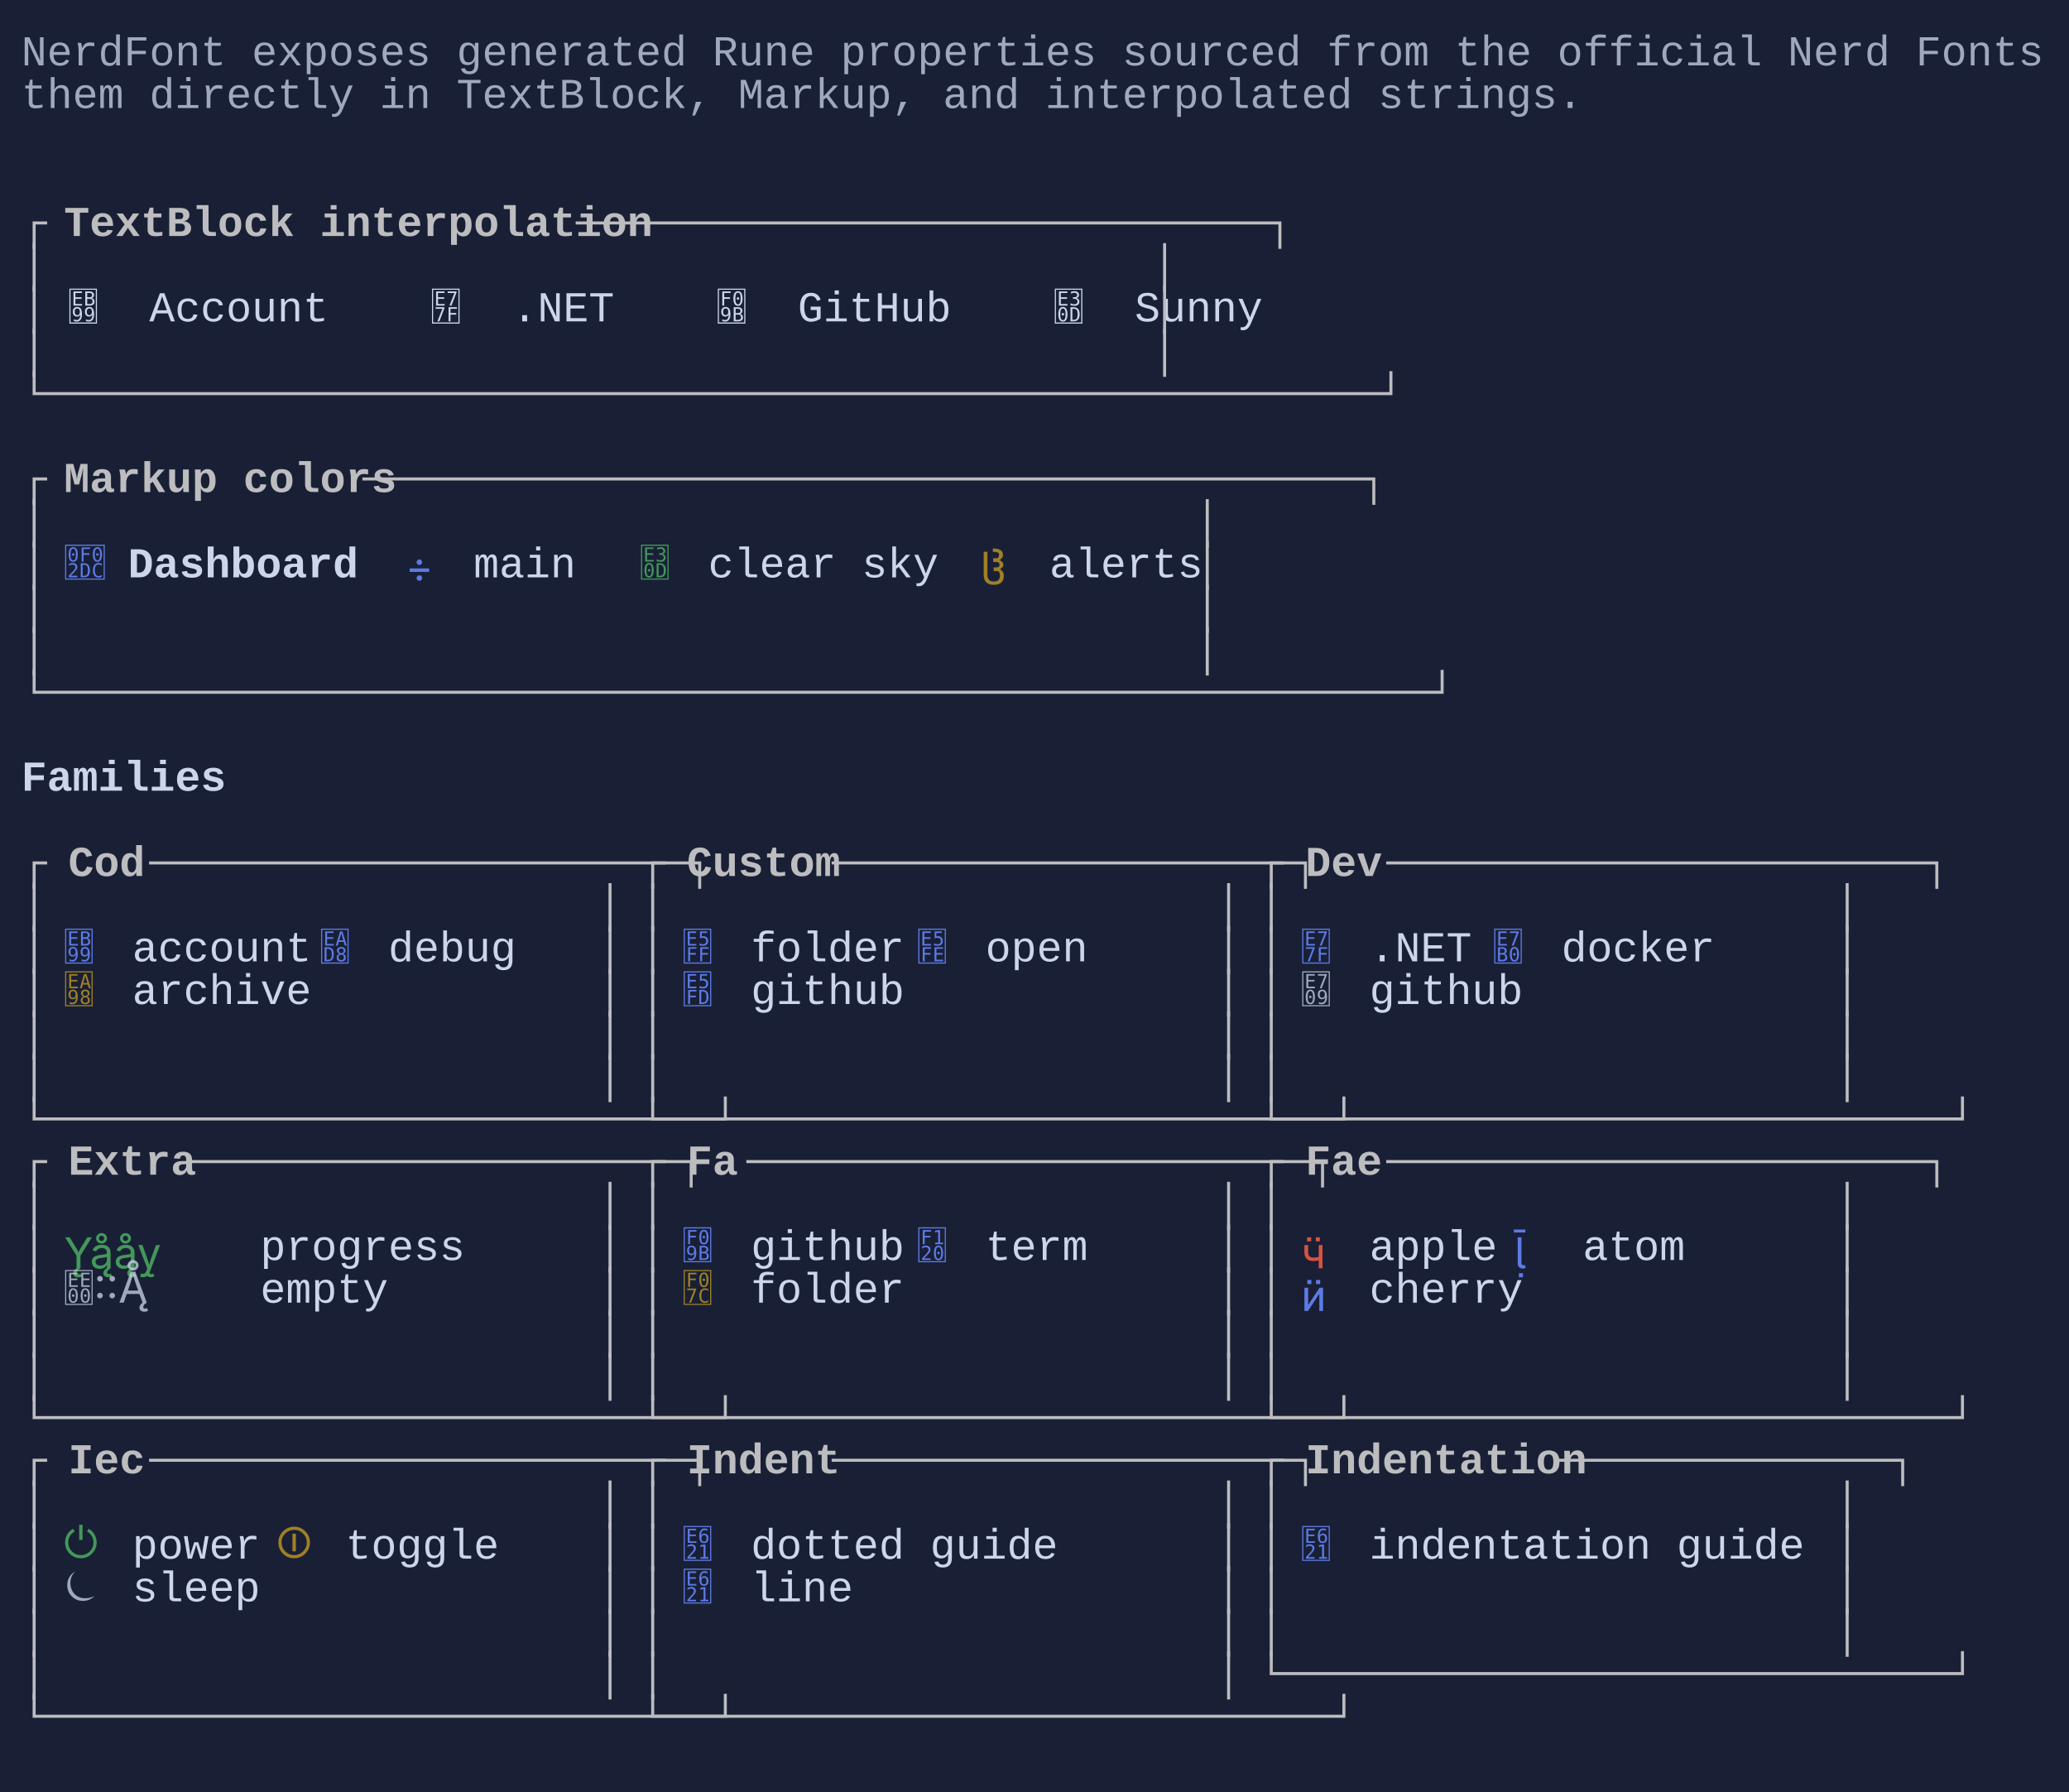
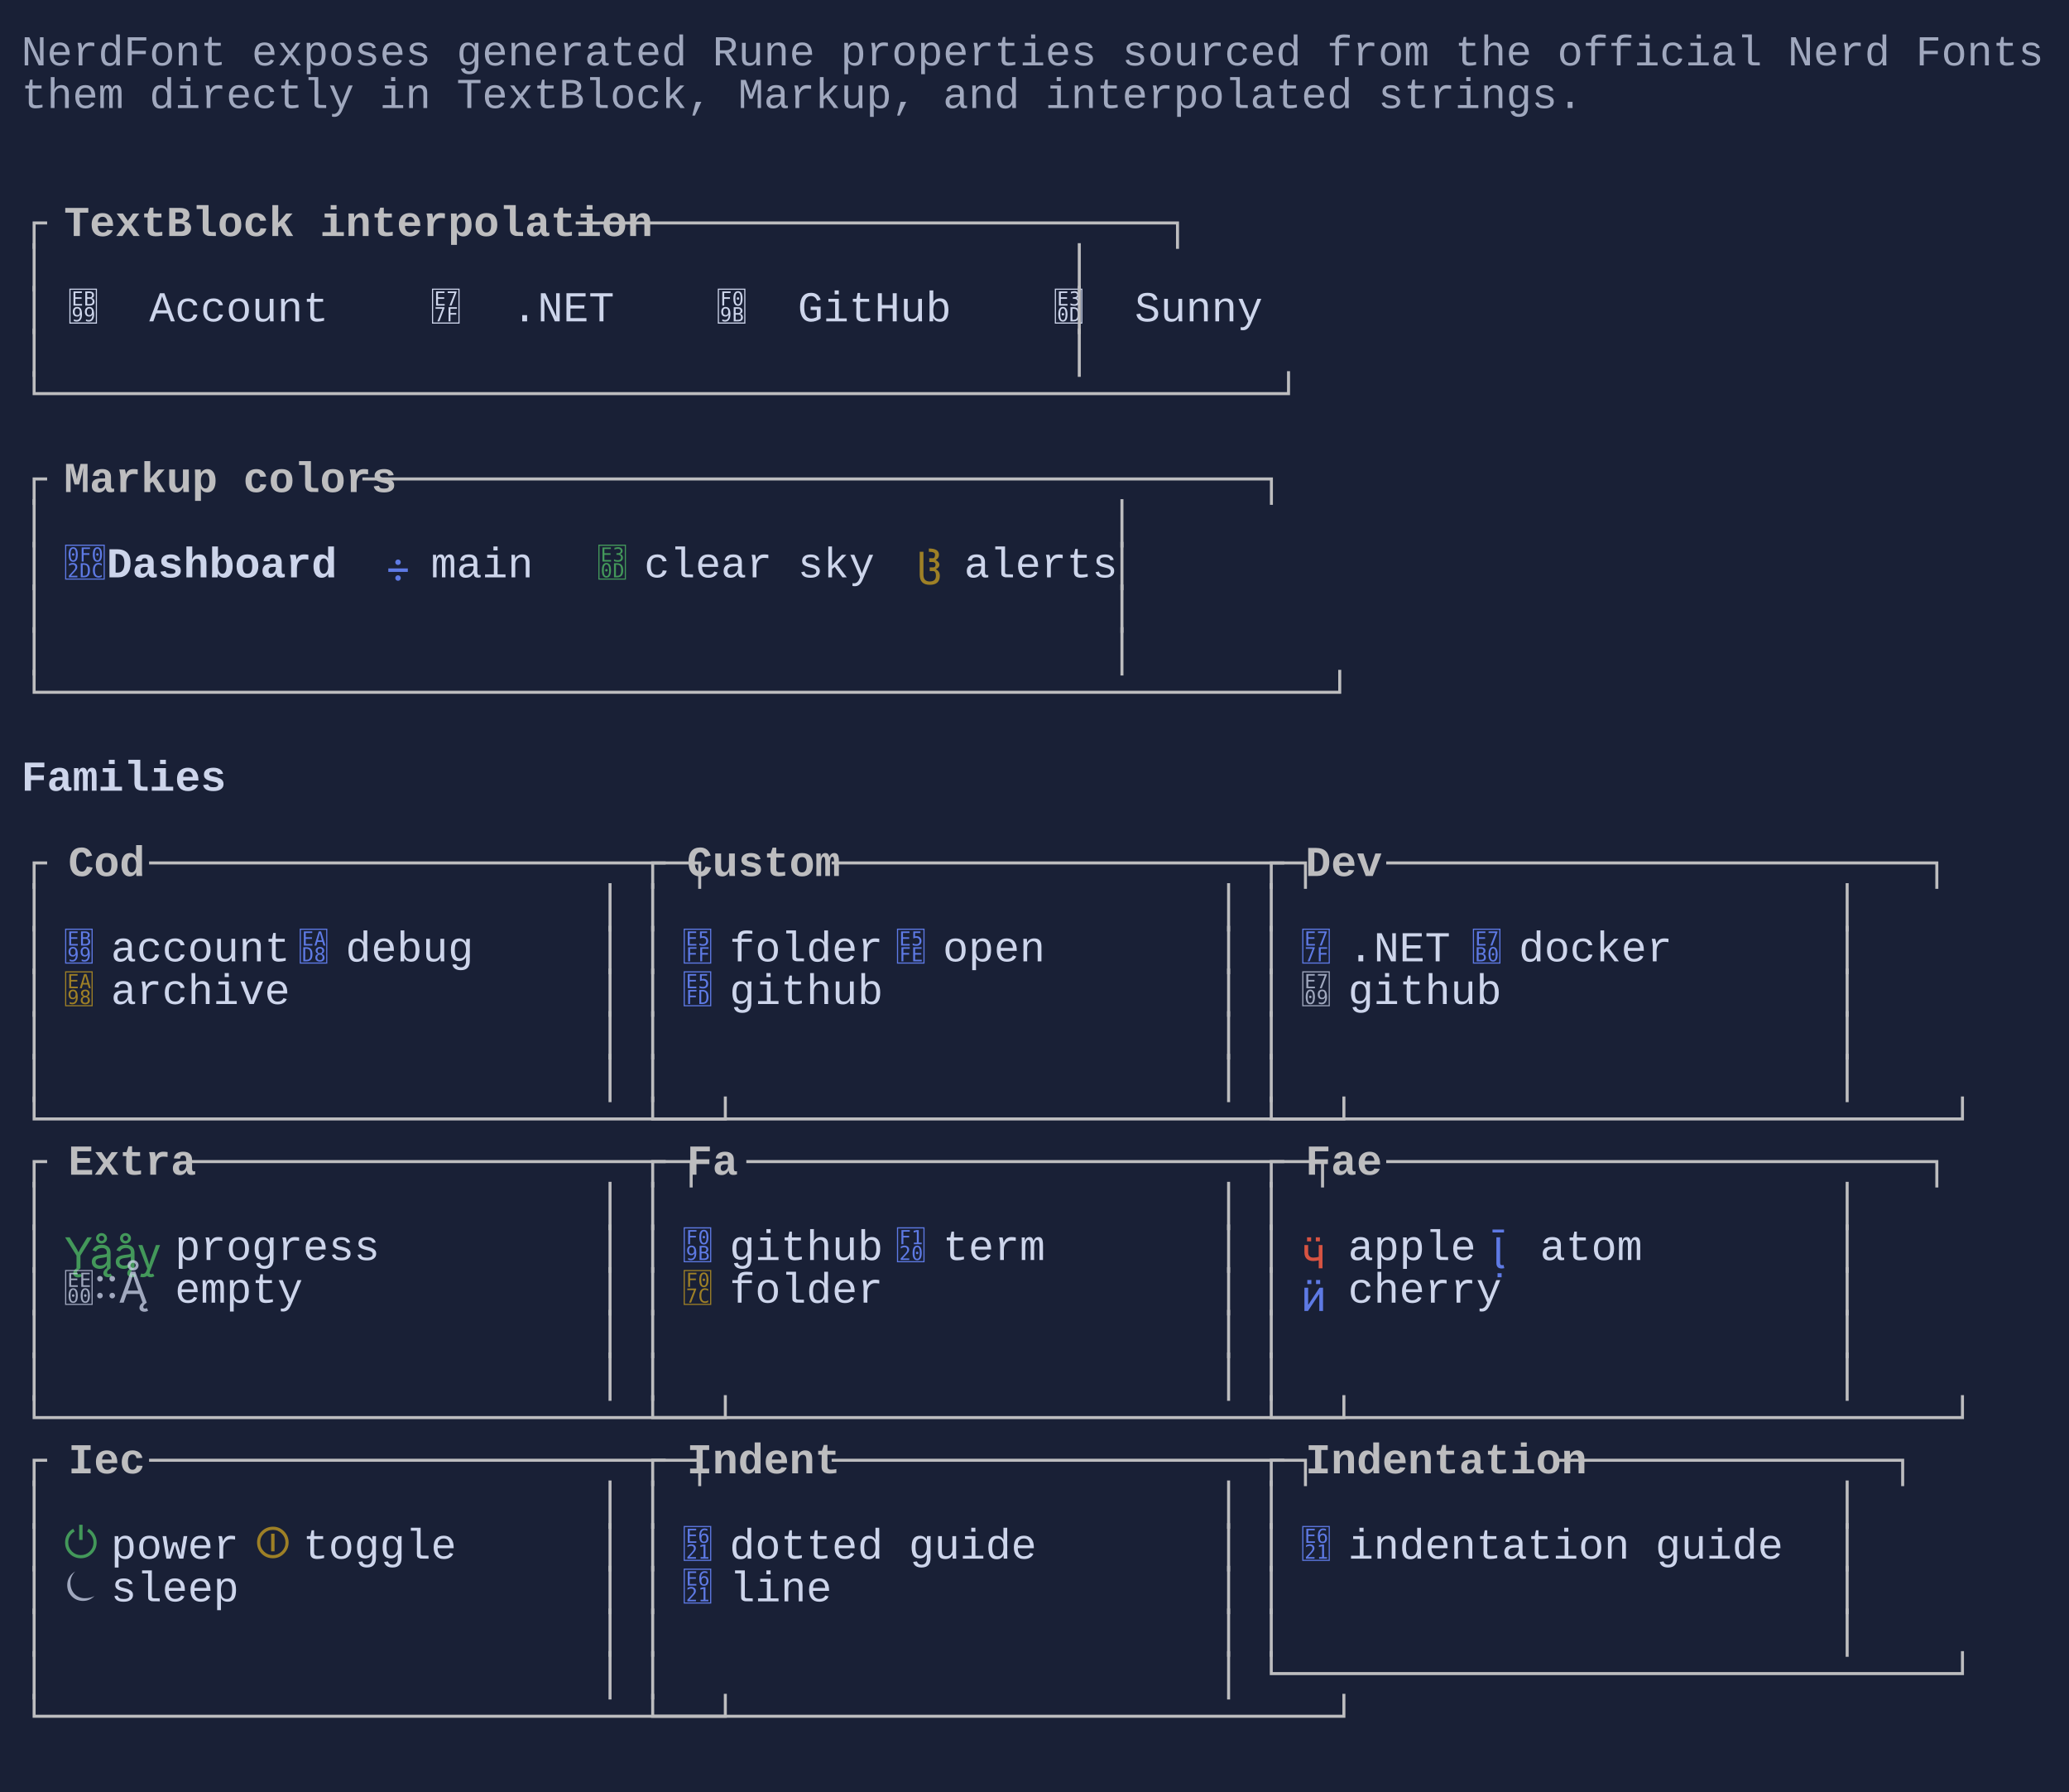
<svg xmlns="http://www.w3.org/2000/svg" viewBox="0 0 873 756" width="873" height="756" shape-rendering="crispEdges">
  <style>.t{font-family:ui-monospace, SFMono-Regular, Menlo, Monaco, Consolas, "Liberation Mono", "Courier New", monospace;font-size:18px;dominant-baseline:text-before-edge;white-space:pre;font-variant-ligatures:none;font-kerning:none;font-feature-settings:"liga" 0,"calt" 0;letter-spacing:0}</style>
  <rect x="0" y="0" width="873" height="756" fill="rgb(25,32,54)" />
  <text class="t" x="9" y="18" fill="rgb(205,213,235)" textLength="855" lengthAdjust="spacing" opacity="0.75" xml:space="preserve">NerdFont exposes generated Rune properties sourced from the official Nerd Fonts glyph list. Use</text>
  <text class="t" x="9" y="36" fill="rgb(205,213,235)" textLength="549" lengthAdjust="spacing" opacity="0.75" xml:space="preserve">them directly in TextBlock, Markup, and interpolated strings.</text>
  <text class="t" x="9" y="90" fill="rgb(189,189,191)" textLength="9" lengthAdjust="spacing" xml:space="preserve">┌</text>
  <text class="t" x="27" y="90" fill="rgb(189,189,191)" textLength="207" lengthAdjust="spacing" font-weight="700" xml:space="preserve">TextBlock interpolation</text>
-   <text class="t" x="243" y="90" fill="rgb(189,189,191)" textLength="252" lengthAdjust="spacing" xml:space="preserve">───────────────────────────┐</text>
+   <text class="t" x="243" y="90" fill="rgb(189,189,191)" textLength="216" lengthAdjust="spacing" xml:space="preserve">───────────────────────┐</text>
  <text class="t" x="9" y="108" fill="rgb(189,189,191)" textLength="9" lengthAdjust="spacing" xml:space="preserve">│</text>
-   <text class="t" x="486" y="108" fill="rgb(189,189,191)" textLength="9" lengthAdjust="spacing" xml:space="preserve">│</text>
+   <text class="t" x="450" y="108" fill="rgb(189,189,191)" textLength="9" lengthAdjust="spacing" xml:space="preserve">│</text>
  <text class="t" x="9" y="126" fill="rgb(189,189,191)" textLength="9" lengthAdjust="spacing" xml:space="preserve">│</text>
-   <text class="t" x="18" y="126" fill="rgb(205,213,235)" textLength="468" lengthAdjust="spacing" xml:space="preserve">   Account      .NET      GitHub      Sunny </text>
-   <text class="t" x="486" y="126" fill="rgb(189,189,191)" textLength="9" lengthAdjust="spacing" xml:space="preserve">│</text>
+   <text class="t" x="18" y="126" fill="rgb(205,213,235)" textLength="432" lengthAdjust="spacing" xml:space="preserve">   Account      .NET      GitHub      Sunny </text>
+   <text class="t" x="450" y="126" fill="rgb(189,189,191)" textLength="9" lengthAdjust="spacing" xml:space="preserve">│</text>
  <text class="t" x="9" y="144" fill="rgb(189,189,191)" textLength="9" lengthAdjust="spacing" xml:space="preserve">│</text>
-   <text class="t" x="486" y="144" fill="rgb(189,189,191)" textLength="9" lengthAdjust="spacing" xml:space="preserve">│</text>
-   <text class="t" x="9" y="162" fill="rgb(189,189,191)" textLength="486" lengthAdjust="spacing" xml:space="preserve">└────────────────────────────────────────────────────┘</text>
+   <text class="t" x="450" y="144" fill="rgb(189,189,191)" textLength="9" lengthAdjust="spacing" xml:space="preserve">│</text>
+   <text class="t" x="9" y="162" fill="rgb(189,189,191)" textLength="450" lengthAdjust="spacing" xml:space="preserve">└────────────────────────────────────────────────┘</text>
  <text class="t" x="9" y="198" fill="rgb(189,189,191)" textLength="9" lengthAdjust="spacing" xml:space="preserve">┌</text>
  <text class="t" x="27" y="198" fill="rgb(189,189,191)" textLength="117" lengthAdjust="spacing" font-weight="700" xml:space="preserve">Markup colors</text>
-   <text class="t" x="153" y="198" fill="rgb(189,189,191)" textLength="360" lengthAdjust="spacing" xml:space="preserve">───────────────────────────────────────┐</text>
+   <text class="t" x="153" y="198" fill="rgb(189,189,191)" textLength="324" lengthAdjust="spacing" xml:space="preserve">───────────────────────────────────┐</text>
  <text class="t" x="9" y="216" fill="rgb(189,189,191)" textLength="9" lengthAdjust="spacing" xml:space="preserve">│</text>
-   <text class="t" x="504" y="216" fill="rgb(189,189,191)" textLength="9" lengthAdjust="spacing" xml:space="preserve">│</text>
+   <text class="t" x="468" y="216" fill="rgb(189,189,191)" textLength="9" lengthAdjust="spacing" xml:space="preserve">│</text>
  <text class="t" x="9" y="234" fill="rgb(189,189,191)" textLength="9" lengthAdjust="spacing" xml:space="preserve">│</text>
-   <text class="t" x="27" y="234" fill="rgb(94,122,229)" textLength="18" lengthAdjust="spacing" xml:space="preserve">󰋜</text>
-   <text class="t" x="54" y="234" fill="rgb(205,213,235)" textLength="81" lengthAdjust="spacing" font-weight="700" xml:space="preserve">Dashboard</text>
-   <text class="t" x="171" y="234" fill="rgb(94,122,229)" textLength="18" lengthAdjust="spacing" xml:space="preserve"></text>
-   <text class="t" x="189" y="234" fill="rgb(205,213,235)" textLength="81" lengthAdjust="spacing" xml:space="preserve"> main    </text>
-   <text class="t" x="270" y="234" fill="rgb(67,152,90)" textLength="18" lengthAdjust="spacing" xml:space="preserve"></text>
-   <text class="t" x="288" y="234" fill="rgb(205,213,235)" textLength="126" lengthAdjust="spacing" xml:space="preserve"> clear sky    </text>
-   <text class="t" x="414" y="234" fill="rgb(158,128,38)" textLength="18" lengthAdjust="spacing" xml:space="preserve"></text>
-   <text class="t" x="432" y="234" fill="rgb(205,213,235)" textLength="72" lengthAdjust="spacing" xml:space="preserve"> alerts </text>
-   <text class="t" x="504" y="234" fill="rgb(189,189,191)" textLength="9" lengthAdjust="spacing" xml:space="preserve">│</text>
+   <text class="t" x="27" y="234" fill="rgb(94,122,229)" textLength="9" lengthAdjust="spacing" xml:space="preserve">󰋜</text>
+   <text class="t" x="45" y="234" fill="rgb(205,213,235)" textLength="81" lengthAdjust="spacing" font-weight="700" xml:space="preserve">Dashboard</text>
+   <text class="t" x="162" y="234" fill="rgb(94,122,229)" textLength="9" lengthAdjust="spacing" xml:space="preserve"></text>
+   <text class="t" x="171" y="234" fill="rgb(205,213,235)" textLength="81" lengthAdjust="spacing" xml:space="preserve"> main    </text>
+   <text class="t" x="252" y="234" fill="rgb(67,152,90)" textLength="9" lengthAdjust="spacing" xml:space="preserve"></text>
+   <text class="t" x="261" y="234" fill="rgb(205,213,235)" textLength="126" lengthAdjust="spacing" xml:space="preserve"> clear sky    </text>
+   <text class="t" x="387" y="234" fill="rgb(158,128,38)" textLength="9" lengthAdjust="spacing" xml:space="preserve"></text>
+   <text class="t" x="396" y="234" fill="rgb(205,213,235)" textLength="72" lengthAdjust="spacing" xml:space="preserve"> alerts </text>
+   <text class="t" x="468" y="234" fill="rgb(189,189,191)" textLength="9" lengthAdjust="spacing" xml:space="preserve">│</text>
  <text class="t" x="9" y="252" fill="rgb(189,189,191)" textLength="9" lengthAdjust="spacing" xml:space="preserve">│</text>
-   <text class="t" x="504" y="252" fill="rgb(189,189,191)" textLength="9" lengthAdjust="spacing" xml:space="preserve">│</text>
+   <text class="t" x="468" y="252" fill="rgb(189,189,191)" textLength="9" lengthAdjust="spacing" xml:space="preserve">│</text>
  <text class="t" x="9" y="270" fill="rgb(189,189,191)" textLength="9" lengthAdjust="spacing" xml:space="preserve">│</text>
-   <text class="t" x="504" y="270" fill="rgb(189,189,191)" textLength="9" lengthAdjust="spacing" xml:space="preserve">│</text>
-   <text class="t" x="9" y="288" fill="rgb(189,189,191)" textLength="504" lengthAdjust="spacing" xml:space="preserve">└──────────────────────────────────────────────────────┘</text>
+   <text class="t" x="468" y="270" fill="rgb(189,189,191)" textLength="9" lengthAdjust="spacing" xml:space="preserve">│</text>
+   <text class="t" x="9" y="288" fill="rgb(189,189,191)" textLength="468" lengthAdjust="spacing" xml:space="preserve">└──────────────────────────────────────────────────┘</text>
  <text class="t" x="9" y="324" fill="rgb(205,213,235)" textLength="72" lengthAdjust="spacing" font-weight="700" xml:space="preserve">Families</text>
  <text class="t" x="9" y="360" fill="rgb(189,189,191)" textLength="9" lengthAdjust="spacing" xml:space="preserve">┌</text>
  <text class="t" x="18" y="360" fill="rgb(189,189,191)" textLength="45" lengthAdjust="spacing" font-weight="700" xml:space="preserve"> Cod </text>
  <text class="t" x="63" y="360" fill="rgb(189,189,191)" textLength="198" lengthAdjust="spacing" xml:space="preserve">─────────────────────┐</text>
  <text class="t" x="270" y="360" fill="rgb(189,189,191)" textLength="9" lengthAdjust="spacing" xml:space="preserve">┌</text>
  <text class="t" x="279" y="360" fill="rgb(189,189,191)" textLength="72" lengthAdjust="spacing" font-weight="700" xml:space="preserve"> Custom </text>
  <text class="t" x="351" y="360" fill="rgb(189,189,191)" textLength="171" lengthAdjust="spacing" xml:space="preserve">──────────────────┐</text>
  <text class="t" x="531" y="360" fill="rgb(189,189,191)" textLength="9" lengthAdjust="spacing" xml:space="preserve">┌</text>
  <text class="t" x="540" y="360" fill="rgb(189,189,191)" textLength="45" lengthAdjust="spacing" font-weight="700" xml:space="preserve"> Dev </text>
  <text class="t" x="585" y="360" fill="rgb(189,189,191)" textLength="198" lengthAdjust="spacing" xml:space="preserve">─────────────────────┐</text>
  <text class="t" x="9" y="378" fill="rgb(189,189,191)" textLength="9" lengthAdjust="spacing" xml:space="preserve">│</text>
  <text class="t" x="252" y="378" fill="rgb(189,189,191)" textLength="9" lengthAdjust="spacing" xml:space="preserve">│</text>
  <text class="t" x="270" y="378" fill="rgb(189,189,191)" textLength="9" lengthAdjust="spacing" xml:space="preserve">│</text>
  <text class="t" x="513" y="378" fill="rgb(189,189,191)" textLength="9" lengthAdjust="spacing" xml:space="preserve">│</text>
  <text class="t" x="531" y="378" fill="rgb(189,189,191)" textLength="9" lengthAdjust="spacing" xml:space="preserve">│</text>
  <text class="t" x="774" y="378" fill="rgb(189,189,191)" textLength="9" lengthAdjust="spacing" xml:space="preserve">│</text>
  <text class="t" x="9" y="396" fill="rgb(189,189,191)" textLength="9" lengthAdjust="spacing" xml:space="preserve">│</text>
-   <text class="t" x="27" y="396" fill="rgb(94,122,229)" textLength="18" lengthAdjust="spacing" xml:space="preserve"></text>
-   <text class="t" x="45" y="396" fill="rgb(205,213,235)" textLength="90" lengthAdjust="spacing" xml:space="preserve"> account  </text>
-   <text class="t" x="135" y="396" fill="rgb(94,122,229)" textLength="18" lengthAdjust="spacing" xml:space="preserve"></text>
-   <text class="t" x="153" y="396" fill="rgb(205,213,235)" textLength="99" lengthAdjust="spacing" xml:space="preserve"> debug     </text>
+   <text class="t" x="27" y="396" fill="rgb(94,122,229)" textLength="9" lengthAdjust="spacing" xml:space="preserve"></text>
+   <text class="t" x="36" y="396" fill="rgb(205,213,235)" textLength="90" lengthAdjust="spacing" xml:space="preserve"> account  </text>
+   <text class="t" x="126" y="396" fill="rgb(94,122,229)" textLength="9" lengthAdjust="spacing" xml:space="preserve"></text>
+   <text class="t" x="135" y="396" fill="rgb(205,213,235)" textLength="117" lengthAdjust="spacing" xml:space="preserve"> debug       </text>
  <text class="t" x="252" y="396" fill="rgb(189,189,191)" textLength="9" lengthAdjust="spacing" xml:space="preserve">│</text>
  <text class="t" x="270" y="396" fill="rgb(189,189,191)" textLength="9" lengthAdjust="spacing" xml:space="preserve">│</text>
-   <text class="t" x="288" y="396" fill="rgb(94,122,229)" textLength="18" lengthAdjust="spacing" xml:space="preserve"></text>
-   <text class="t" x="306" y="396" fill="rgb(205,213,235)" textLength="81" lengthAdjust="spacing" xml:space="preserve"> folder  </text>
-   <text class="t" x="387" y="396" fill="rgb(94,122,229)" textLength="18" lengthAdjust="spacing" xml:space="preserve"></text>
-   <text class="t" x="405" y="396" fill="rgb(205,213,235)" textLength="108" lengthAdjust="spacing" xml:space="preserve"> open       </text>
+   <text class="t" x="288" y="396" fill="rgb(94,122,229)" textLength="9" lengthAdjust="spacing" xml:space="preserve"></text>
+   <text class="t" x="297" y="396" fill="rgb(205,213,235)" textLength="81" lengthAdjust="spacing" xml:space="preserve"> folder  </text>
+   <text class="t" x="378" y="396" fill="rgb(94,122,229)" textLength="9" lengthAdjust="spacing" xml:space="preserve"></text>
+   <text class="t" x="387" y="396" fill="rgb(205,213,235)" textLength="126" lengthAdjust="spacing" xml:space="preserve"> open         </text>
  <text class="t" x="513" y="396" fill="rgb(189,189,191)" textLength="9" lengthAdjust="spacing" xml:space="preserve">│</text>
  <text class="t" x="531" y="396" fill="rgb(189,189,191)" textLength="9" lengthAdjust="spacing" xml:space="preserve">│</text>
-   <text class="t" x="549" y="396" fill="rgb(94,122,229)" textLength="18" lengthAdjust="spacing" xml:space="preserve"></text>
-   <text class="t" x="567" y="396" fill="rgb(205,213,235)" textLength="63" lengthAdjust="spacing" xml:space="preserve"> .NET  </text>
-   <text class="t" x="630" y="396" fill="rgb(94,122,229)" textLength="18" lengthAdjust="spacing" xml:space="preserve"></text>
-   <text class="t" x="648" y="396" fill="rgb(205,213,235)" textLength="126" lengthAdjust="spacing" xml:space="preserve"> docker       </text>
+   <text class="t" x="549" y="396" fill="rgb(94,122,229)" textLength="9" lengthAdjust="spacing" xml:space="preserve"></text>
+   <text class="t" x="558" y="396" fill="rgb(205,213,235)" textLength="63" lengthAdjust="spacing" xml:space="preserve"> .NET  </text>
+   <text class="t" x="621" y="396" fill="rgb(94,122,229)" textLength="9" lengthAdjust="spacing" xml:space="preserve"></text>
+   <text class="t" x="630" y="396" fill="rgb(205,213,235)" textLength="144" lengthAdjust="spacing" xml:space="preserve"> docker         </text>
  <text class="t" x="774" y="396" fill="rgb(189,189,191)" textLength="9" lengthAdjust="spacing" xml:space="preserve">│</text>
  <text class="t" x="9" y="414" fill="rgb(189,189,191)" textLength="9" lengthAdjust="spacing" xml:space="preserve">│</text>
-   <text class="t" x="27" y="414" fill="rgb(158,128,38)" textLength="18" lengthAdjust="spacing" xml:space="preserve"></text>
-   <text class="t" x="45" y="414" fill="rgb(205,213,235)" textLength="207" lengthAdjust="spacing" xml:space="preserve"> archive               </text>
+   <text class="t" x="27" y="414" fill="rgb(158,128,38)" textLength="9" lengthAdjust="spacing" xml:space="preserve"></text>
+   <text class="t" x="36" y="414" fill="rgb(205,213,235)" textLength="216" lengthAdjust="spacing" xml:space="preserve"> archive                </text>
  <text class="t" x="252" y="414" fill="rgb(189,189,191)" textLength="9" lengthAdjust="spacing" xml:space="preserve">│</text>
  <text class="t" x="270" y="414" fill="rgb(189,189,191)" textLength="9" lengthAdjust="spacing" xml:space="preserve">│</text>
-   <text class="t" x="288" y="414" fill="rgb(94,122,229)" textLength="18" lengthAdjust="spacing" xml:space="preserve"></text>
-   <text class="t" x="306" y="414" fill="rgb(205,213,235)" textLength="207" lengthAdjust="spacing" xml:space="preserve"> github                </text>
+   <text class="t" x="288" y="414" fill="rgb(94,122,229)" textLength="9" lengthAdjust="spacing" xml:space="preserve"></text>
+   <text class="t" x="297" y="414" fill="rgb(205,213,235)" textLength="216" lengthAdjust="spacing" xml:space="preserve"> github                 </text>
  <text class="t" x="513" y="414" fill="rgb(189,189,191)" textLength="9" lengthAdjust="spacing" xml:space="preserve">│</text>
  <text class="t" x="531" y="414" fill="rgb(189,189,191)" textLength="9" lengthAdjust="spacing" xml:space="preserve">│</text>
-   <text class="t" x="549" y="414" fill="rgb(205,213,235)" textLength="18" lengthAdjust="spacing" opacity="0.75" xml:space="preserve"></text>
-   <text class="t" x="567" y="414" fill="rgb(205,213,235)" textLength="207" lengthAdjust="spacing" xml:space="preserve"> github                </text>
+   <text class="t" x="549" y="414" fill="rgb(205,213,235)" textLength="9" lengthAdjust="spacing" opacity="0.75" xml:space="preserve"></text>
+   <text class="t" x="558" y="414" fill="rgb(205,213,235)" textLength="216" lengthAdjust="spacing" xml:space="preserve"> github                 </text>
  <text class="t" x="774" y="414" fill="rgb(189,189,191)" textLength="9" lengthAdjust="spacing" xml:space="preserve">│</text>
  <text class="t" x="9" y="432" fill="rgb(189,189,191)" textLength="9" lengthAdjust="spacing" xml:space="preserve">│</text>
  <text class="t" x="252" y="432" fill="rgb(189,189,191)" textLength="9" lengthAdjust="spacing" xml:space="preserve">│</text>
  <text class="t" x="270" y="432" fill="rgb(189,189,191)" textLength="9" lengthAdjust="spacing" xml:space="preserve">│</text>
  <text class="t" x="513" y="432" fill="rgb(189,189,191)" textLength="9" lengthAdjust="spacing" xml:space="preserve">│</text>
  <text class="t" x="531" y="432" fill="rgb(189,189,191)" textLength="9" lengthAdjust="spacing" xml:space="preserve">│</text>
  <text class="t" x="774" y="432" fill="rgb(189,189,191)" textLength="9" lengthAdjust="spacing" xml:space="preserve">│</text>
  <text class="t" x="9" y="450" fill="rgb(189,189,191)" textLength="9" lengthAdjust="spacing" xml:space="preserve">│</text>
  <text class="t" x="252" y="450" fill="rgb(189,189,191)" textLength="9" lengthAdjust="spacing" xml:space="preserve">│</text>
  <text class="t" x="270" y="450" fill="rgb(189,189,191)" textLength="9" lengthAdjust="spacing" xml:space="preserve">│</text>
  <text class="t" x="513" y="450" fill="rgb(189,189,191)" textLength="9" lengthAdjust="spacing" xml:space="preserve">│</text>
  <text class="t" x="531" y="450" fill="rgb(189,189,191)" textLength="9" lengthAdjust="spacing" xml:space="preserve">│</text>
  <text class="t" x="774" y="450" fill="rgb(189,189,191)" textLength="9" lengthAdjust="spacing" xml:space="preserve">│</text>
  <text class="t" x="9" y="468" fill="rgb(189,189,191)" textLength="252" lengthAdjust="spacing" xml:space="preserve">└──────────────────────────┘</text>
  <text class="t" x="270" y="468" fill="rgb(189,189,191)" textLength="252" lengthAdjust="spacing" xml:space="preserve">└──────────────────────────┘</text>
  <text class="t" x="531" y="468" fill="rgb(189,189,191)" textLength="252" lengthAdjust="spacing" xml:space="preserve">└──────────────────────────┘</text>
  <text class="t" x="9" y="486" fill="rgb(189,189,191)" textLength="9" lengthAdjust="spacing" xml:space="preserve">┌</text>
  <text class="t" x="18" y="486" fill="rgb(189,189,191)" textLength="63" lengthAdjust="spacing" font-weight="700" xml:space="preserve"> Extra </text>
  <text class="t" x="81" y="486" fill="rgb(189,189,191)" textLength="180" lengthAdjust="spacing" xml:space="preserve">───────────────────┐</text>
  <text class="t" x="270" y="486" fill="rgb(189,189,191)" textLength="9" lengthAdjust="spacing" xml:space="preserve">┌</text>
  <text class="t" x="279" y="486" fill="rgb(189,189,191)" textLength="36" lengthAdjust="spacing" font-weight="700" xml:space="preserve"> Fa </text>
  <text class="t" x="315" y="486" fill="rgb(189,189,191)" textLength="207" lengthAdjust="spacing" xml:space="preserve">──────────────────────┐</text>
  <text class="t" x="531" y="486" fill="rgb(189,189,191)" textLength="9" lengthAdjust="spacing" xml:space="preserve">┌</text>
  <text class="t" x="540" y="486" fill="rgb(189,189,191)" textLength="45" lengthAdjust="spacing" font-weight="700" xml:space="preserve"> Fae </text>
  <text class="t" x="585" y="486" fill="rgb(189,189,191)" textLength="198" lengthAdjust="spacing" xml:space="preserve">─────────────────────┐</text>
  <text class="t" x="9" y="504" fill="rgb(189,189,191)" textLength="9" lengthAdjust="spacing" xml:space="preserve">│</text>
  <text class="t" x="252" y="504" fill="rgb(189,189,191)" textLength="9" lengthAdjust="spacing" xml:space="preserve">│</text>
  <text class="t" x="270" y="504" fill="rgb(189,189,191)" textLength="9" lengthAdjust="spacing" xml:space="preserve">│</text>
  <text class="t" x="513" y="504" fill="rgb(189,189,191)" textLength="9" lengthAdjust="spacing" xml:space="preserve">│</text>
  <text class="t" x="531" y="504" fill="rgb(189,189,191)" textLength="9" lengthAdjust="spacing" xml:space="preserve">│</text>
  <text class="t" x="774" y="504" fill="rgb(189,189,191)" textLength="9" lengthAdjust="spacing" xml:space="preserve">│</text>
  <text class="t" x="9" y="522" fill="rgb(189,189,191)" textLength="9" lengthAdjust="spacing" xml:space="preserve">│</text>
-   <text class="t" x="27" y="522" fill="rgb(67,152,90)" textLength="72" lengthAdjust="spacing" xml:space="preserve"></text>
-   <text class="t" x="99" y="522" fill="rgb(205,213,235)" textLength="153" lengthAdjust="spacing" xml:space="preserve"> progress        </text>
+   <text class="t" x="27" y="522" fill="rgb(67,152,90)" textLength="36" lengthAdjust="spacing" xml:space="preserve"></text>
+   <text class="t" x="63" y="522" fill="rgb(205,213,235)" textLength="189" lengthAdjust="spacing" xml:space="preserve"> progress            </text>
  <text class="t" x="252" y="522" fill="rgb(189,189,191)" textLength="9" lengthAdjust="spacing" xml:space="preserve">│</text>
  <text class="t" x="270" y="522" fill="rgb(189,189,191)" textLength="9" lengthAdjust="spacing" xml:space="preserve">│</text>
-   <text class="t" x="288" y="522" fill="rgb(94,122,229)" textLength="18" lengthAdjust="spacing" xml:space="preserve"></text>
-   <text class="t" x="306" y="522" fill="rgb(205,213,235)" textLength="81" lengthAdjust="spacing" xml:space="preserve"> github  </text>
-   <text class="t" x="387" y="522" fill="rgb(94,122,229)" textLength="18" lengthAdjust="spacing" xml:space="preserve"></text>
-   <text class="t" x="405" y="522" fill="rgb(205,213,235)" textLength="108" lengthAdjust="spacing" xml:space="preserve"> term       </text>
+   <text class="t" x="288" y="522" fill="rgb(94,122,229)" textLength="9" lengthAdjust="spacing" xml:space="preserve"></text>
+   <text class="t" x="297" y="522" fill="rgb(205,213,235)" textLength="81" lengthAdjust="spacing" xml:space="preserve"> github  </text>
+   <text class="t" x="378" y="522" fill="rgb(94,122,229)" textLength="9" lengthAdjust="spacing" xml:space="preserve"></text>
+   <text class="t" x="387" y="522" fill="rgb(205,213,235)" textLength="126" lengthAdjust="spacing" xml:space="preserve"> term         </text>
  <text class="t" x="513" y="522" fill="rgb(189,189,191)" textLength="9" lengthAdjust="spacing" xml:space="preserve">│</text>
  <text class="t" x="531" y="522" fill="rgb(189,189,191)" textLength="9" lengthAdjust="spacing" xml:space="preserve">│</text>
-   <text class="t" x="549" y="522" fill="rgb(214,83,66)" textLength="18" lengthAdjust="spacing" xml:space="preserve"></text>
-   <text class="t" x="567" y="522" fill="rgb(205,213,235)" textLength="72" lengthAdjust="spacing" xml:space="preserve"> apple  </text>
-   <text class="t" x="639" y="522" fill="rgb(94,122,229)" textLength="18" lengthAdjust="spacing" xml:space="preserve"></text>
-   <text class="t" x="657" y="522" fill="rgb(205,213,235)" textLength="117" lengthAdjust="spacing" xml:space="preserve"> atom        </text>
+   <text class="t" x="549" y="522" fill="rgb(214,83,66)" textLength="9" lengthAdjust="spacing" xml:space="preserve"></text>
+   <text class="t" x="558" y="522" fill="rgb(205,213,235)" textLength="72" lengthAdjust="spacing" xml:space="preserve"> apple  </text>
+   <text class="t" x="630" y="522" fill="rgb(94,122,229)" textLength="9" lengthAdjust="spacing" xml:space="preserve"></text>
+   <text class="t" x="639" y="522" fill="rgb(205,213,235)" textLength="135" lengthAdjust="spacing" xml:space="preserve"> atom          </text>
  <text class="t" x="774" y="522" fill="rgb(189,189,191)" textLength="9" lengthAdjust="spacing" xml:space="preserve">│</text>
  <text class="t" x="9" y="540" fill="rgb(189,189,191)" textLength="9" lengthAdjust="spacing" xml:space="preserve">│</text>
-   <text class="t" x="27" y="540" fill="rgb(205,213,235)" textLength="72" lengthAdjust="spacing" opacity="0.75" xml:space="preserve"></text>
-   <text class="t" x="99" y="540" fill="rgb(205,213,235)" textLength="153" lengthAdjust="spacing" xml:space="preserve"> empty           </text>
+   <text class="t" x="27" y="540" fill="rgb(205,213,235)" textLength="36" lengthAdjust="spacing" opacity="0.75" xml:space="preserve"></text>
+   <text class="t" x="63" y="540" fill="rgb(205,213,235)" textLength="189" lengthAdjust="spacing" xml:space="preserve"> empty               </text>
  <text class="t" x="252" y="540" fill="rgb(189,189,191)" textLength="9" lengthAdjust="spacing" xml:space="preserve">│</text>
  <text class="t" x="270" y="540" fill="rgb(189,189,191)" textLength="9" lengthAdjust="spacing" xml:space="preserve">│</text>
-   <text class="t" x="288" y="540" fill="rgb(158,128,38)" textLength="18" lengthAdjust="spacing" xml:space="preserve"></text>
-   <text class="t" x="306" y="540" fill="rgb(205,213,235)" textLength="207" lengthAdjust="spacing" xml:space="preserve"> folder                </text>
+   <text class="t" x="288" y="540" fill="rgb(158,128,38)" textLength="9" lengthAdjust="spacing" xml:space="preserve"></text>
+   <text class="t" x="297" y="540" fill="rgb(205,213,235)" textLength="216" lengthAdjust="spacing" xml:space="preserve"> folder                 </text>
  <text class="t" x="513" y="540" fill="rgb(189,189,191)" textLength="9" lengthAdjust="spacing" xml:space="preserve">│</text>
  <text class="t" x="531" y="540" fill="rgb(189,189,191)" textLength="9" lengthAdjust="spacing" xml:space="preserve">│</text>
-   <text class="t" x="549" y="540" fill="rgb(94,122,229)" textLength="18" lengthAdjust="spacing" xml:space="preserve"></text>
-   <text class="t" x="567" y="540" fill="rgb(205,213,235)" textLength="207" lengthAdjust="spacing" xml:space="preserve"> cherry                </text>
+   <text class="t" x="549" y="540" fill="rgb(94,122,229)" textLength="9" lengthAdjust="spacing" xml:space="preserve"></text>
+   <text class="t" x="558" y="540" fill="rgb(205,213,235)" textLength="216" lengthAdjust="spacing" xml:space="preserve"> cherry                 </text>
  <text class="t" x="774" y="540" fill="rgb(189,189,191)" textLength="9" lengthAdjust="spacing" xml:space="preserve">│</text>
  <text class="t" x="9" y="558" fill="rgb(189,189,191)" textLength="9" lengthAdjust="spacing" xml:space="preserve">│</text>
  <text class="t" x="252" y="558" fill="rgb(189,189,191)" textLength="9" lengthAdjust="spacing" xml:space="preserve">│</text>
  <text class="t" x="270" y="558" fill="rgb(189,189,191)" textLength="9" lengthAdjust="spacing" xml:space="preserve">│</text>
  <text class="t" x="513" y="558" fill="rgb(189,189,191)" textLength="9" lengthAdjust="spacing" xml:space="preserve">│</text>
  <text class="t" x="531" y="558" fill="rgb(189,189,191)" textLength="9" lengthAdjust="spacing" xml:space="preserve">│</text>
  <text class="t" x="774" y="558" fill="rgb(189,189,191)" textLength="9" lengthAdjust="spacing" xml:space="preserve">│</text>
  <text class="t" x="9" y="576" fill="rgb(189,189,191)" textLength="9" lengthAdjust="spacing" xml:space="preserve">│</text>
  <text class="t" x="252" y="576" fill="rgb(189,189,191)" textLength="9" lengthAdjust="spacing" xml:space="preserve">│</text>
  <text class="t" x="270" y="576" fill="rgb(189,189,191)" textLength="9" lengthAdjust="spacing" xml:space="preserve">│</text>
  <text class="t" x="513" y="576" fill="rgb(189,189,191)" textLength="9" lengthAdjust="spacing" xml:space="preserve">│</text>
  <text class="t" x="531" y="576" fill="rgb(189,189,191)" textLength="9" lengthAdjust="spacing" xml:space="preserve">│</text>
  <text class="t" x="774" y="576" fill="rgb(189,189,191)" textLength="9" lengthAdjust="spacing" xml:space="preserve">│</text>
  <text class="t" x="9" y="594" fill="rgb(189,189,191)" textLength="252" lengthAdjust="spacing" xml:space="preserve">└──────────────────────────┘</text>
  <text class="t" x="270" y="594" fill="rgb(189,189,191)" textLength="252" lengthAdjust="spacing" xml:space="preserve">└──────────────────────────┘</text>
  <text class="t" x="531" y="594" fill="rgb(189,189,191)" textLength="252" lengthAdjust="spacing" xml:space="preserve">└──────────────────────────┘</text>
  <text class="t" x="9" y="612" fill="rgb(189,189,191)" textLength="9" lengthAdjust="spacing" xml:space="preserve">┌</text>
  <text class="t" x="18" y="612" fill="rgb(189,189,191)" textLength="45" lengthAdjust="spacing" font-weight="700" xml:space="preserve"> Iec </text>
  <text class="t" x="63" y="612" fill="rgb(189,189,191)" textLength="198" lengthAdjust="spacing" xml:space="preserve">─────────────────────┐</text>
  <text class="t" x="270" y="612" fill="rgb(189,189,191)" textLength="9" lengthAdjust="spacing" xml:space="preserve">┌</text>
  <text class="t" x="279" y="612" fill="rgb(189,189,191)" textLength="72" lengthAdjust="spacing" font-weight="700" xml:space="preserve"> Indent </text>
  <text class="t" x="351" y="612" fill="rgb(189,189,191)" textLength="171" lengthAdjust="spacing" xml:space="preserve">──────────────────┐</text>
  <text class="t" x="531" y="612" fill="rgb(189,189,191)" textLength="9" lengthAdjust="spacing" xml:space="preserve">┌</text>
  <text class="t" x="540" y="612" fill="rgb(189,189,191)" textLength="117" lengthAdjust="spacing" font-weight="700" xml:space="preserve"> Indentation </text>
  <text class="t" x="657" y="612" fill="rgb(189,189,191)" textLength="126" lengthAdjust="spacing" xml:space="preserve">─────────────┐</text>
  <text class="t" x="9" y="630" fill="rgb(189,189,191)" textLength="9" lengthAdjust="spacing" xml:space="preserve">│</text>
  <text class="t" x="252" y="630" fill="rgb(189,189,191)" textLength="9" lengthAdjust="spacing" xml:space="preserve">│</text>
  <text class="t" x="270" y="630" fill="rgb(189,189,191)" textLength="9" lengthAdjust="spacing" xml:space="preserve">│</text>
  <text class="t" x="513" y="630" fill="rgb(189,189,191)" textLength="9" lengthAdjust="spacing" xml:space="preserve">│</text>
  <text class="t" x="531" y="630" fill="rgb(189,189,191)" textLength="9" lengthAdjust="spacing" xml:space="preserve">│</text>
  <text class="t" x="774" y="630" fill="rgb(189,189,191)" textLength="9" lengthAdjust="spacing" xml:space="preserve">│</text>
  <text class="t" x="9" y="648" fill="rgb(189,189,191)" textLength="9" lengthAdjust="spacing" xml:space="preserve">│</text>
-   <text class="t" x="27" y="648" fill="rgb(67,152,90)" textLength="18" lengthAdjust="spacing" xml:space="preserve">⏻</text>
-   <text class="t" x="45" y="648" fill="rgb(205,213,235)" textLength="72" lengthAdjust="spacing" xml:space="preserve"> power  </text>
-   <text class="t" x="117" y="648" fill="rgb(158,128,38)" textLength="18" lengthAdjust="spacing" xml:space="preserve">⏼</text>
-   <text class="t" x="135" y="648" fill="rgb(205,213,235)" textLength="117" lengthAdjust="spacing" xml:space="preserve"> toggle      </text>
+   <text class="t" x="27" y="648" fill="rgb(67,152,90)" textLength="9" lengthAdjust="spacing" xml:space="preserve">⏻</text>
+   <text class="t" x="36" y="648" fill="rgb(205,213,235)" textLength="72" lengthAdjust="spacing" xml:space="preserve"> power  </text>
+   <text class="t" x="108" y="648" fill="rgb(158,128,38)" textLength="9" lengthAdjust="spacing" xml:space="preserve">⏼</text>
+   <text class="t" x="117" y="648" fill="rgb(205,213,235)" textLength="135" lengthAdjust="spacing" xml:space="preserve"> toggle        </text>
  <text class="t" x="252" y="648" fill="rgb(189,189,191)" textLength="9" lengthAdjust="spacing" xml:space="preserve">│</text>
  <text class="t" x="270" y="648" fill="rgb(189,189,191)" textLength="9" lengthAdjust="spacing" xml:space="preserve">│</text>
-   <text class="t" x="288" y="648" fill="rgb(94,122,229)" textLength="18" lengthAdjust="spacing" xml:space="preserve"></text>
-   <text class="t" x="306" y="648" fill="rgb(205,213,235)" textLength="207" lengthAdjust="spacing" xml:space="preserve"> dotted guide          </text>
+   <text class="t" x="288" y="648" fill="rgb(94,122,229)" textLength="9" lengthAdjust="spacing" xml:space="preserve"></text>
+   <text class="t" x="297" y="648" fill="rgb(205,213,235)" textLength="216" lengthAdjust="spacing" xml:space="preserve"> dotted guide           </text>
  <text class="t" x="513" y="648" fill="rgb(189,189,191)" textLength="9" lengthAdjust="spacing" xml:space="preserve">│</text>
  <text class="t" x="531" y="648" fill="rgb(189,189,191)" textLength="9" lengthAdjust="spacing" xml:space="preserve">│</text>
-   <text class="t" x="549" y="648" fill="rgb(94,122,229)" textLength="18" lengthAdjust="spacing" xml:space="preserve"></text>
-   <text class="t" x="567" y="648" fill="rgb(205,213,235)" textLength="207" lengthAdjust="spacing" xml:space="preserve"> indentation guide     </text>
+   <text class="t" x="549" y="648" fill="rgb(94,122,229)" textLength="9" lengthAdjust="spacing" xml:space="preserve"></text>
+   <text class="t" x="558" y="648" fill="rgb(205,213,235)" textLength="216" lengthAdjust="spacing" xml:space="preserve"> indentation guide      </text>
  <text class="t" x="774" y="648" fill="rgb(189,189,191)" textLength="9" lengthAdjust="spacing" xml:space="preserve">│</text>
  <text class="t" x="9" y="666" fill="rgb(189,189,191)" textLength="9" lengthAdjust="spacing" xml:space="preserve">│</text>
-   <text class="t" x="27" y="666" fill="rgb(205,213,235)" textLength="18" lengthAdjust="spacing" opacity="0.75" xml:space="preserve">⏾</text>
-   <text class="t" x="45" y="666" fill="rgb(205,213,235)" textLength="207" lengthAdjust="spacing" xml:space="preserve"> sleep                 </text>
+   <text class="t" x="27" y="666" fill="rgb(205,213,235)" textLength="9" lengthAdjust="spacing" opacity="0.75" xml:space="preserve">⏾</text>
+   <text class="t" x="36" y="666" fill="rgb(205,213,235)" textLength="216" lengthAdjust="spacing" xml:space="preserve"> sleep                  </text>
  <text class="t" x="252" y="666" fill="rgb(189,189,191)" textLength="9" lengthAdjust="spacing" xml:space="preserve">│</text>
  <text class="t" x="270" y="666" fill="rgb(189,189,191)" textLength="9" lengthAdjust="spacing" xml:space="preserve">│</text>
-   <text class="t" x="288" y="666" fill="rgb(94,122,229)" textLength="18" lengthAdjust="spacing" xml:space="preserve"></text>
-   <text class="t" x="306" y="666" fill="rgb(205,213,235)" textLength="207" lengthAdjust="spacing" xml:space="preserve"> line                  </text>
+   <text class="t" x="288" y="666" fill="rgb(94,122,229)" textLength="9" lengthAdjust="spacing" xml:space="preserve"></text>
+   <text class="t" x="297" y="666" fill="rgb(205,213,235)" textLength="216" lengthAdjust="spacing" xml:space="preserve"> line                   </text>
  <text class="t" x="513" y="666" fill="rgb(189,189,191)" textLength="9" lengthAdjust="spacing" xml:space="preserve">│</text>
  <text class="t" x="531" y="666" fill="rgb(189,189,191)" textLength="9" lengthAdjust="spacing" xml:space="preserve">│</text>
  <text class="t" x="774" y="666" fill="rgb(189,189,191)" textLength="9" lengthAdjust="spacing" xml:space="preserve">│</text>
  <text class="t" x="9" y="684" fill="rgb(189,189,191)" textLength="9" lengthAdjust="spacing" xml:space="preserve">│</text>
  <text class="t" x="252" y="684" fill="rgb(189,189,191)" textLength="9" lengthAdjust="spacing" xml:space="preserve">│</text>
  <text class="t" x="270" y="684" fill="rgb(189,189,191)" textLength="9" lengthAdjust="spacing" xml:space="preserve">│</text>
  <text class="t" x="513" y="684" fill="rgb(189,189,191)" textLength="9" lengthAdjust="spacing" xml:space="preserve">│</text>
  <text class="t" x="531" y="684" fill="rgb(189,189,191)" textLength="9" lengthAdjust="spacing" xml:space="preserve">│</text>
  <text class="t" x="774" y="684" fill="rgb(189,189,191)" textLength="9" lengthAdjust="spacing" xml:space="preserve">│</text>
  <text class="t" x="9" y="702" fill="rgb(189,189,191)" textLength="9" lengthAdjust="spacing" xml:space="preserve">│</text>
  <text class="t" x="252" y="702" fill="rgb(189,189,191)" textLength="9" lengthAdjust="spacing" xml:space="preserve">│</text>
  <text class="t" x="270" y="702" fill="rgb(189,189,191)" textLength="9" lengthAdjust="spacing" xml:space="preserve">│</text>
  <text class="t" x="513" y="702" fill="rgb(189,189,191)" textLength="9" lengthAdjust="spacing" xml:space="preserve">│</text>
  <text class="t" x="531" y="702" fill="rgb(189,189,191)" textLength="252" lengthAdjust="spacing" xml:space="preserve">└──────────────────────────┘</text>
  <text class="t" x="9" y="720" fill="rgb(189,189,191)" textLength="252" lengthAdjust="spacing" xml:space="preserve">└──────────────────────────┘</text>
  <text class="t" x="270" y="720" fill="rgb(189,189,191)" textLength="252" lengthAdjust="spacing" xml:space="preserve">└──────────────────────────┘</text>
</svg>
